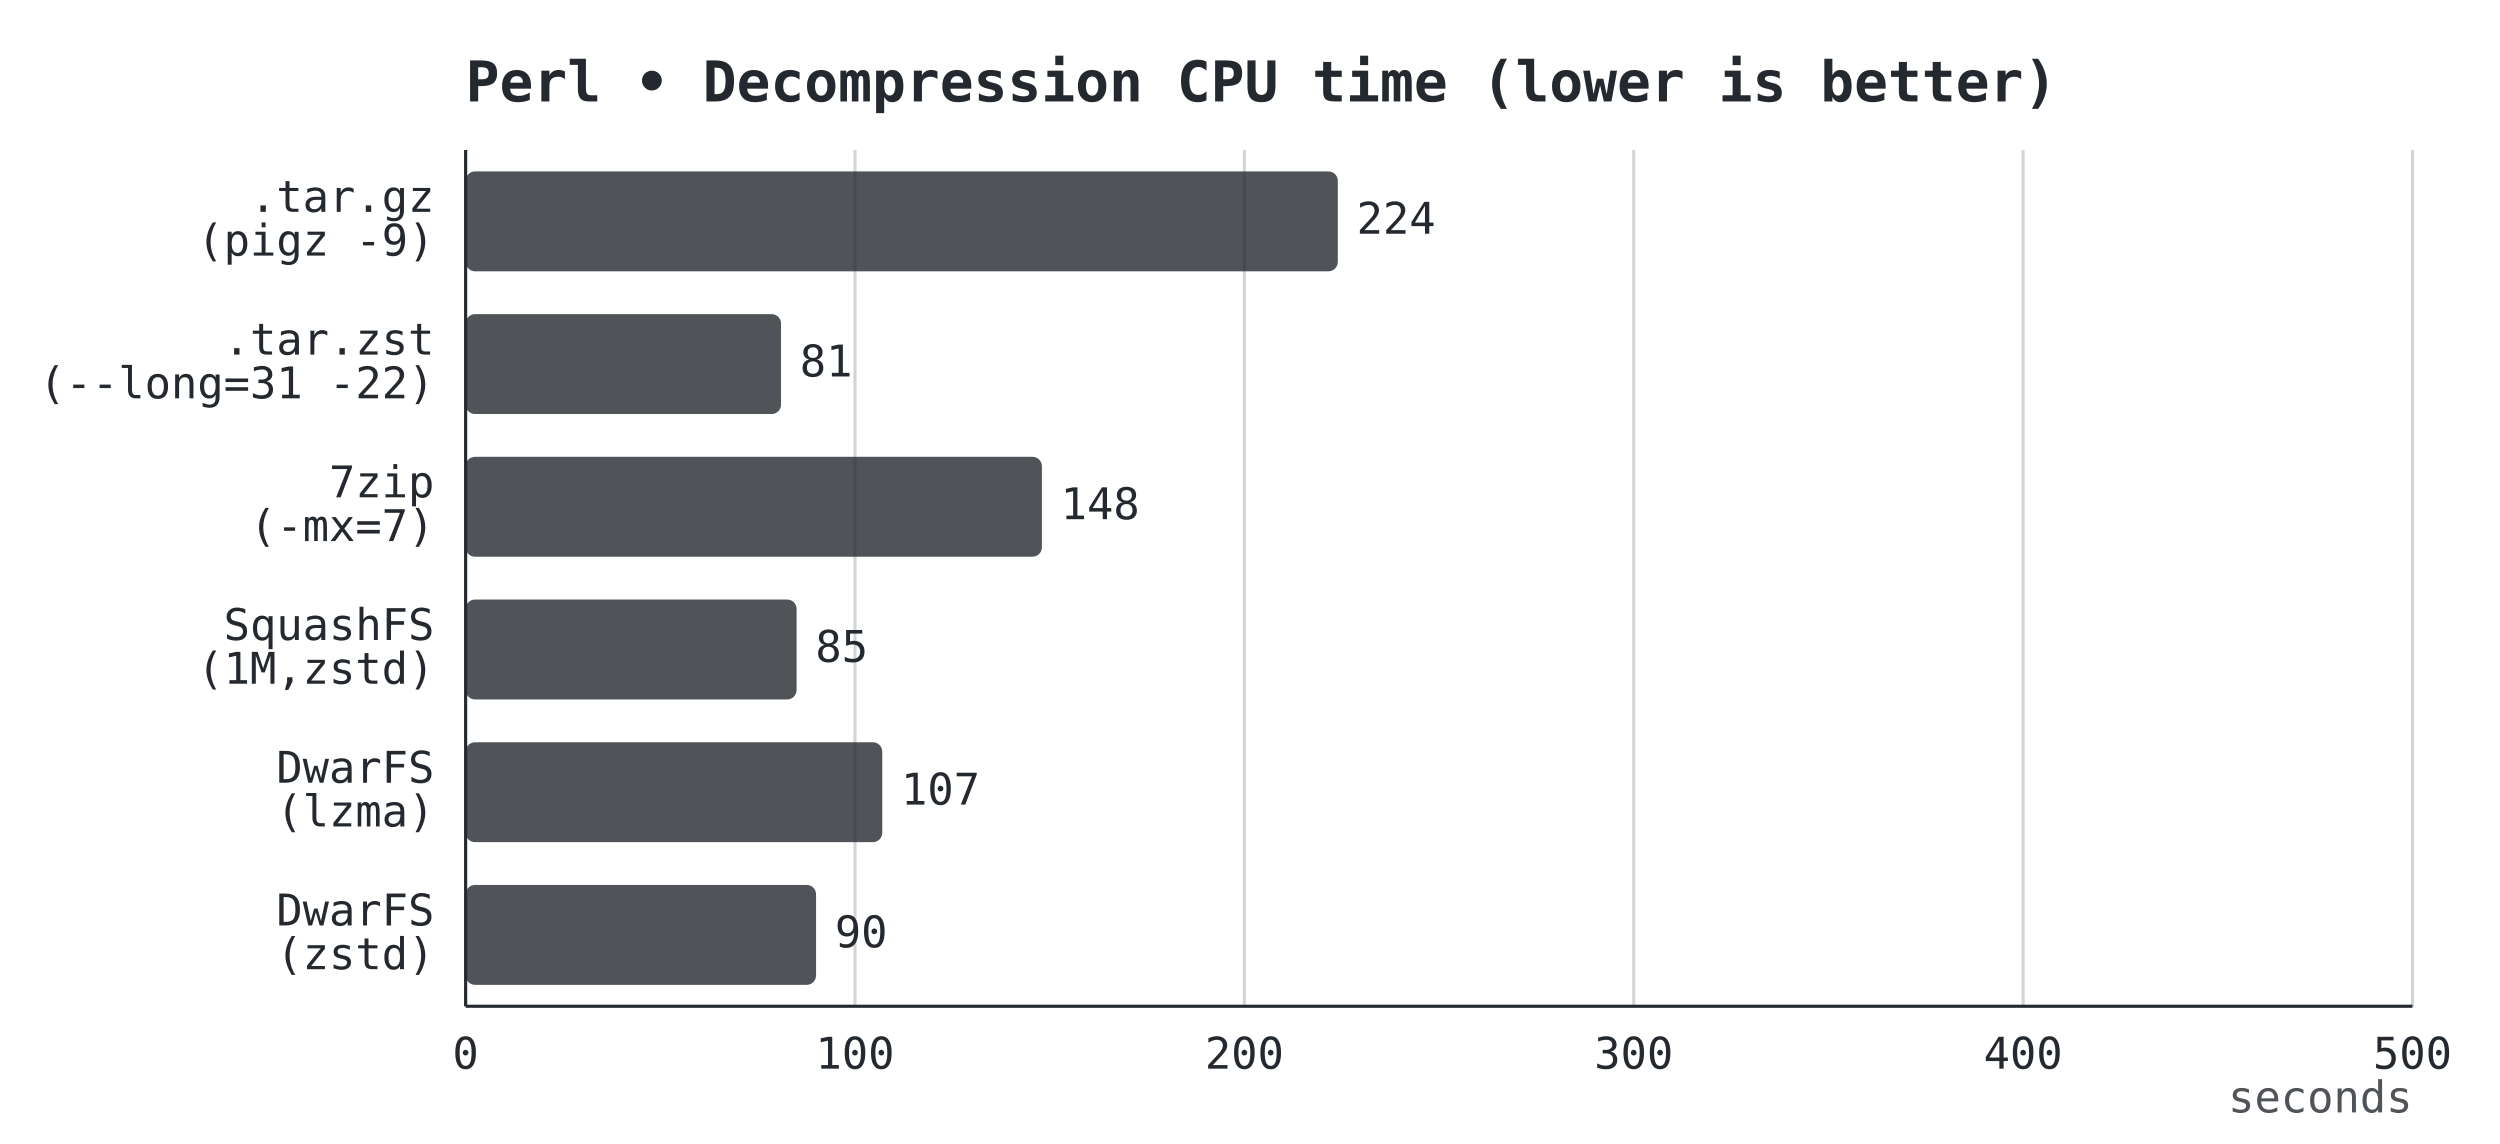
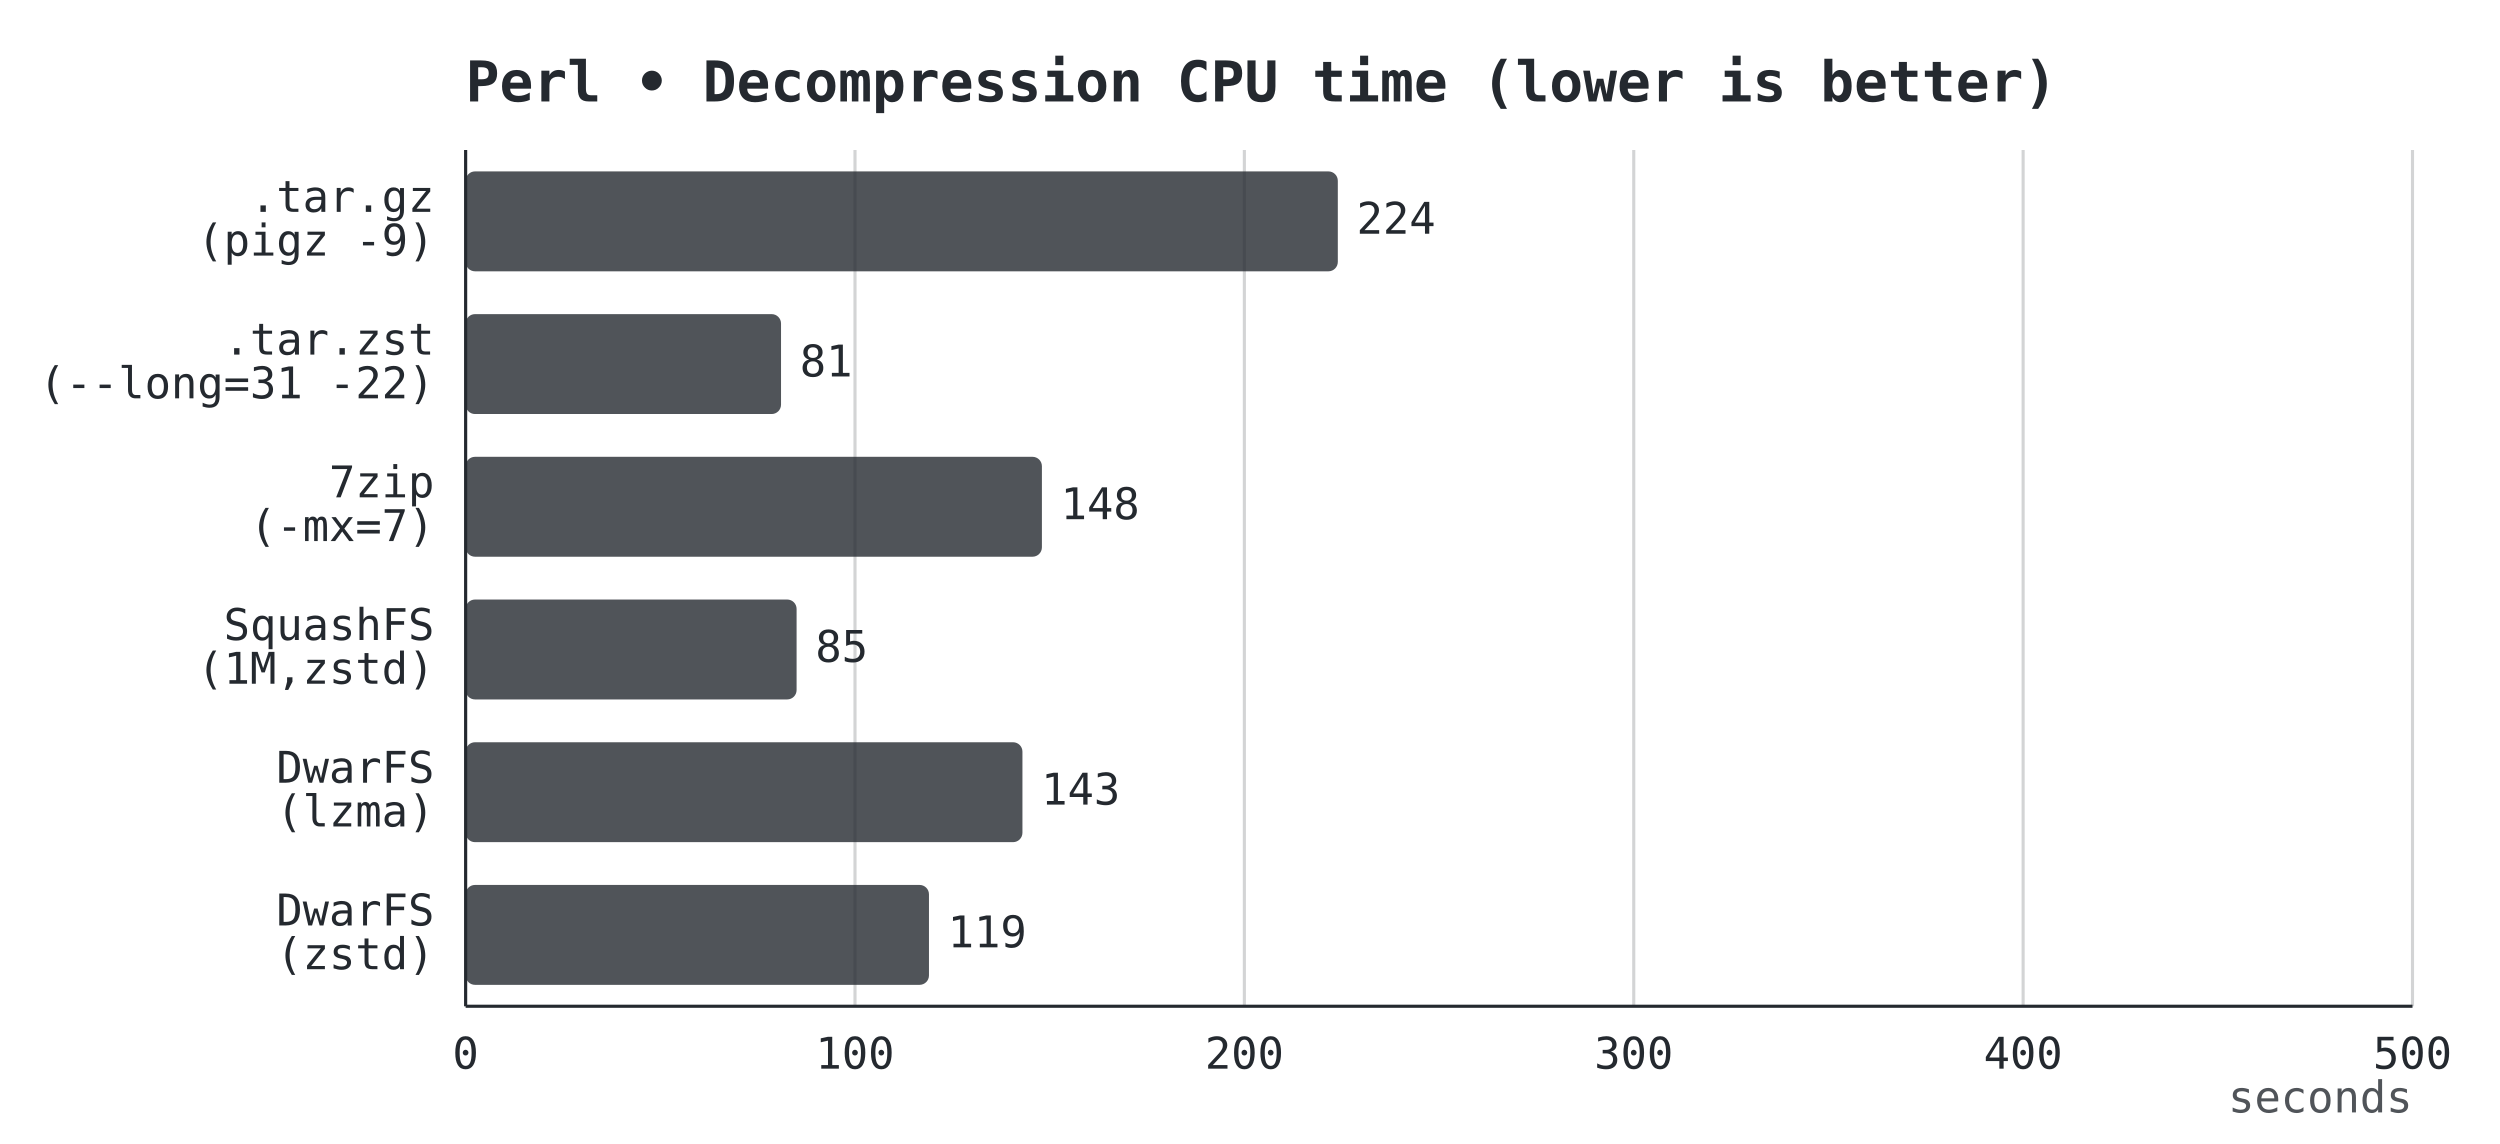
<svg xmlns="http://www.w3.org/2000/svg" width="800" height="366" viewBox="0 0 800 366" role="img" aria-label="Perl • Decompression CPU time (lower is better)">
  <style>
    :root {
      color: var(--fgColor-default, #24292f);
      font-family: ui-monospace, SFMono-Regular, Menlo, Consolas, monospace;
    }
    @media (prefers-color-scheme: dark) {
      :root { color: var(--fgColor-default, #c9d1d9); }
    }
    .t { fill: currentColor; font-size: 14px; dominant-baseline: middle; }
    .title { font-weight: 600; font-size: 18px; dominant-baseline: hanging; }
    .axis { stroke: currentColor; stroke-width: 1; }
    .grid { stroke: currentColor; stroke-width: 1; opacity: .2; }
    .bar { fill: currentColor; opacity: .8; }
    .unit { opacity: .8; font-size: 14px; }
  </style>
  <rect x="0" y="0" width="800" height="366" fill="none" />
  <text x="149" y="20" class="t title">Perl • Decompression CPU time (lower is better)</text>
  <line x1="149" y1="322" x2="772" y2="322" class="axis" />
  <line x1="149" y1="48" x2="149" y2="322" class="axis" />
  <line x1="149.00" y1="48" x2="149.00" y2="322" class="grid" />
  <text x="149.00" y="338" class="t" text-anchor="middle">0</text>
  <line x1="273.60" y1="48" x2="273.60" y2="322" class="grid" />
  <text x="273.60" y="338" class="t" text-anchor="middle">100</text>
  <line x1="398.20" y1="48" x2="398.20" y2="322" class="grid" />
  <text x="398.20" y="338" class="t" text-anchor="middle">200</text>
  <line x1="522.80" y1="48" x2="522.80" y2="322" class="grid" />
  <text x="522.80" y="338" class="t" text-anchor="middle">300</text>
  <line x1="647.40" y1="48" x2="647.40" y2="322" class="grid" />
  <text x="647.40" y="338" class="t" text-anchor="middle">400</text>
  <line x1="772.00" y1="48" x2="772.00" y2="322" class="grid" />
  <text x="772.00" y="338" class="t" text-anchor="middle">500</text>
  <text x="772" y="352" class="t unit" text-anchor="end">seconds</text>
  <rect class="bar" x="149.00" y="54.85" width="279.10" height="31.97" rx="3" ry="3" />
  <text x="139.00" y="63.83" class="t" text-anchor="end">.tar.gz</text>
  <text x="139.00" y="77.83" class="t" text-anchor="end">(pigz -9)</text>
  <text x="434.10" y="70.83" class="t">224</text>
  <rect class="bar" x="149.00" y="100.52" width="100.93" height="31.97" rx="3" ry="3" />
  <text x="139.00" y="109.50" class="t" text-anchor="end">.tar.zst</text>
  <text x="139.00" y="123.50" class="t" text-anchor="end">(--long=31 -22)</text>
  <text x="255.93" y="116.50" class="t">81</text>
  <rect class="bar" x="149.00" y="146.18" width="184.41" height="31.97" rx="3" ry="3" />
  <text x="139.00" y="155.17" class="t" text-anchor="end">7zip</text>
  <text x="139.00" y="169.17" class="t" text-anchor="end">(-mx=7)</text>
  <text x="339.41" y="162.17" class="t">148</text>
  <rect class="bar" x="149.00" y="191.85" width="105.91" height="31.97" rx="3" ry="3" />
  <text x="139.00" y="200.83" class="t" text-anchor="end">SquashFS</text>
  <text x="139.00" y="214.83" class="t" text-anchor="end">(1M,zstd)</text>
  <text x="260.91" y="207.83" class="t">85</text>
-   <rect class="bar" x="149.00" y="237.52" width="133.32" height="31.97" rx="3" ry="3" />
+   <rect class="bar" x="149.00" y="237.52" width="178.18" height="31.97" rx="3" ry="3" />
  <text x="139.00" y="246.50" class="t" text-anchor="end">DwarFS</text>
  <text x="139.00" y="260.50" class="t" text-anchor="end">(lzma)</text>
-   <text x="288.32" y="253.50" class="t">107</text>
-   <rect class="bar" x="149.00" y="283.18" width="112.14" height="31.97" rx="3" ry="3" />
+   <text x="333.18" y="253.50" class="t">143</text>
+   <rect class="bar" x="149.00" y="283.18" width="148.27" height="31.97" rx="3" ry="3" />
  <text x="139.00" y="292.17" class="t" text-anchor="end">DwarFS</text>
  <text x="139.00" y="306.17" class="t" text-anchor="end">(zstd)</text>
-   <text x="267.14" y="299.17" class="t">90</text>
+   <text x="303.27" y="299.17" class="t">119</text>
</svg>
